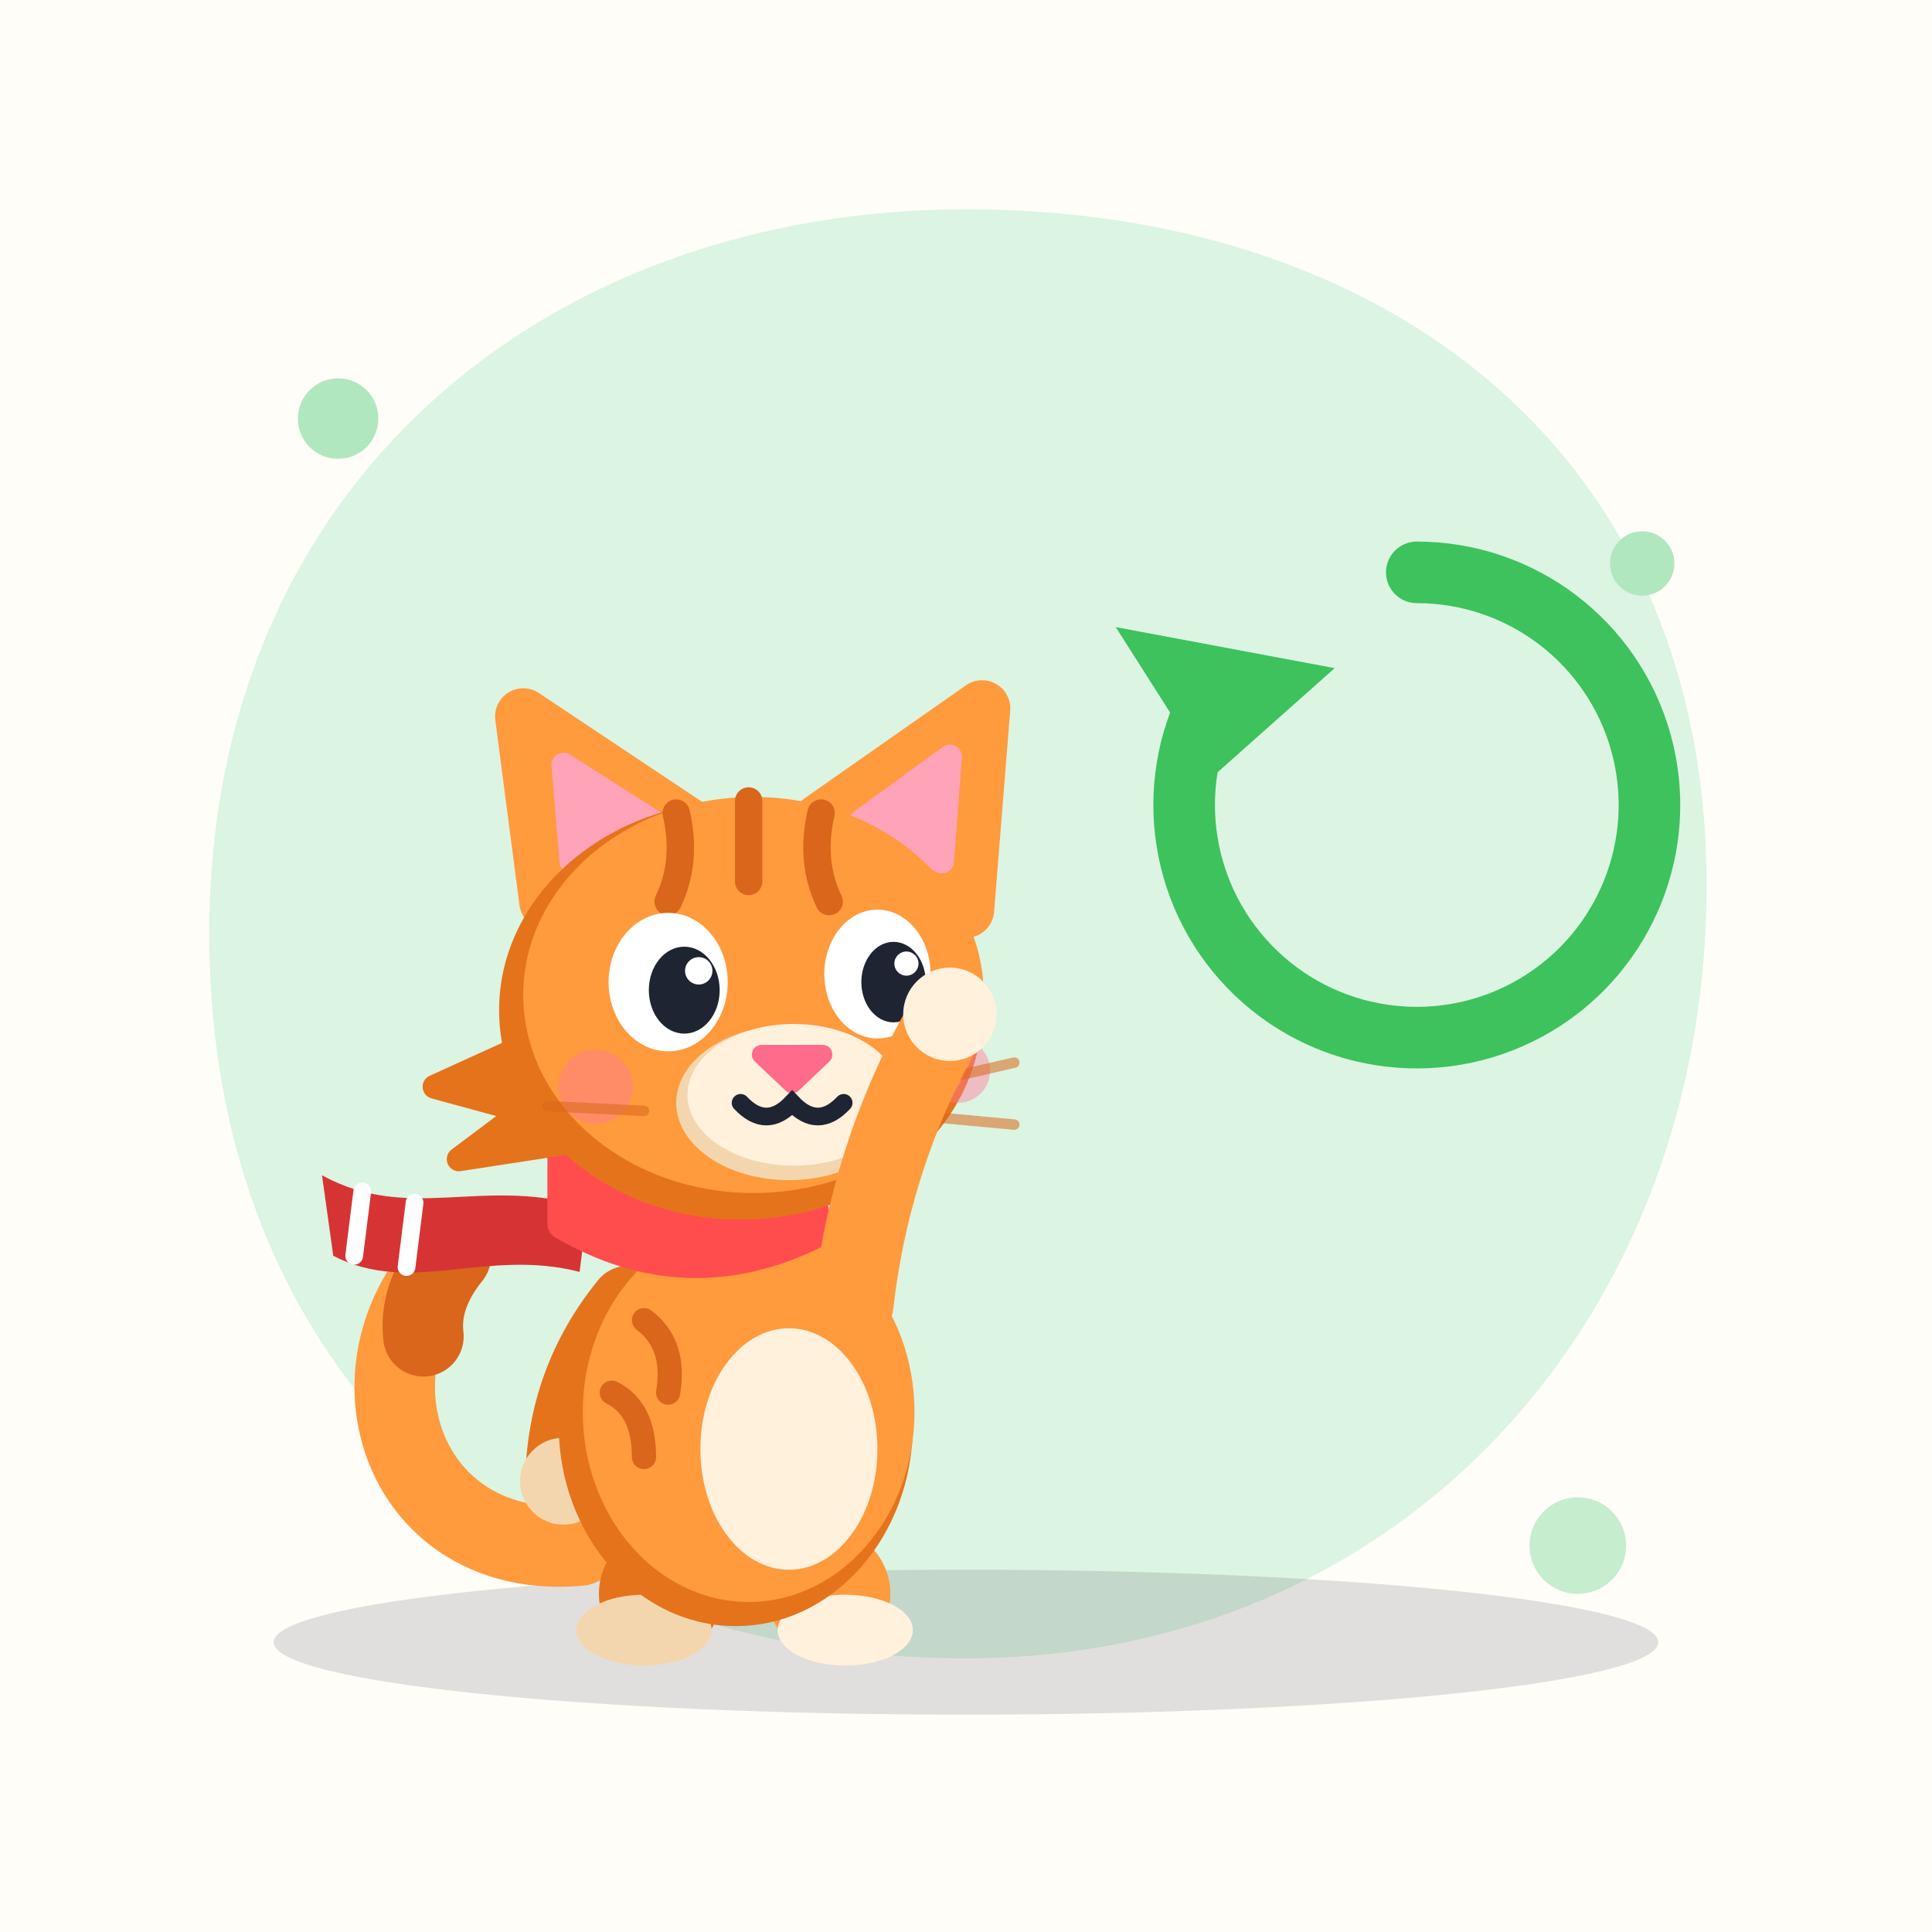
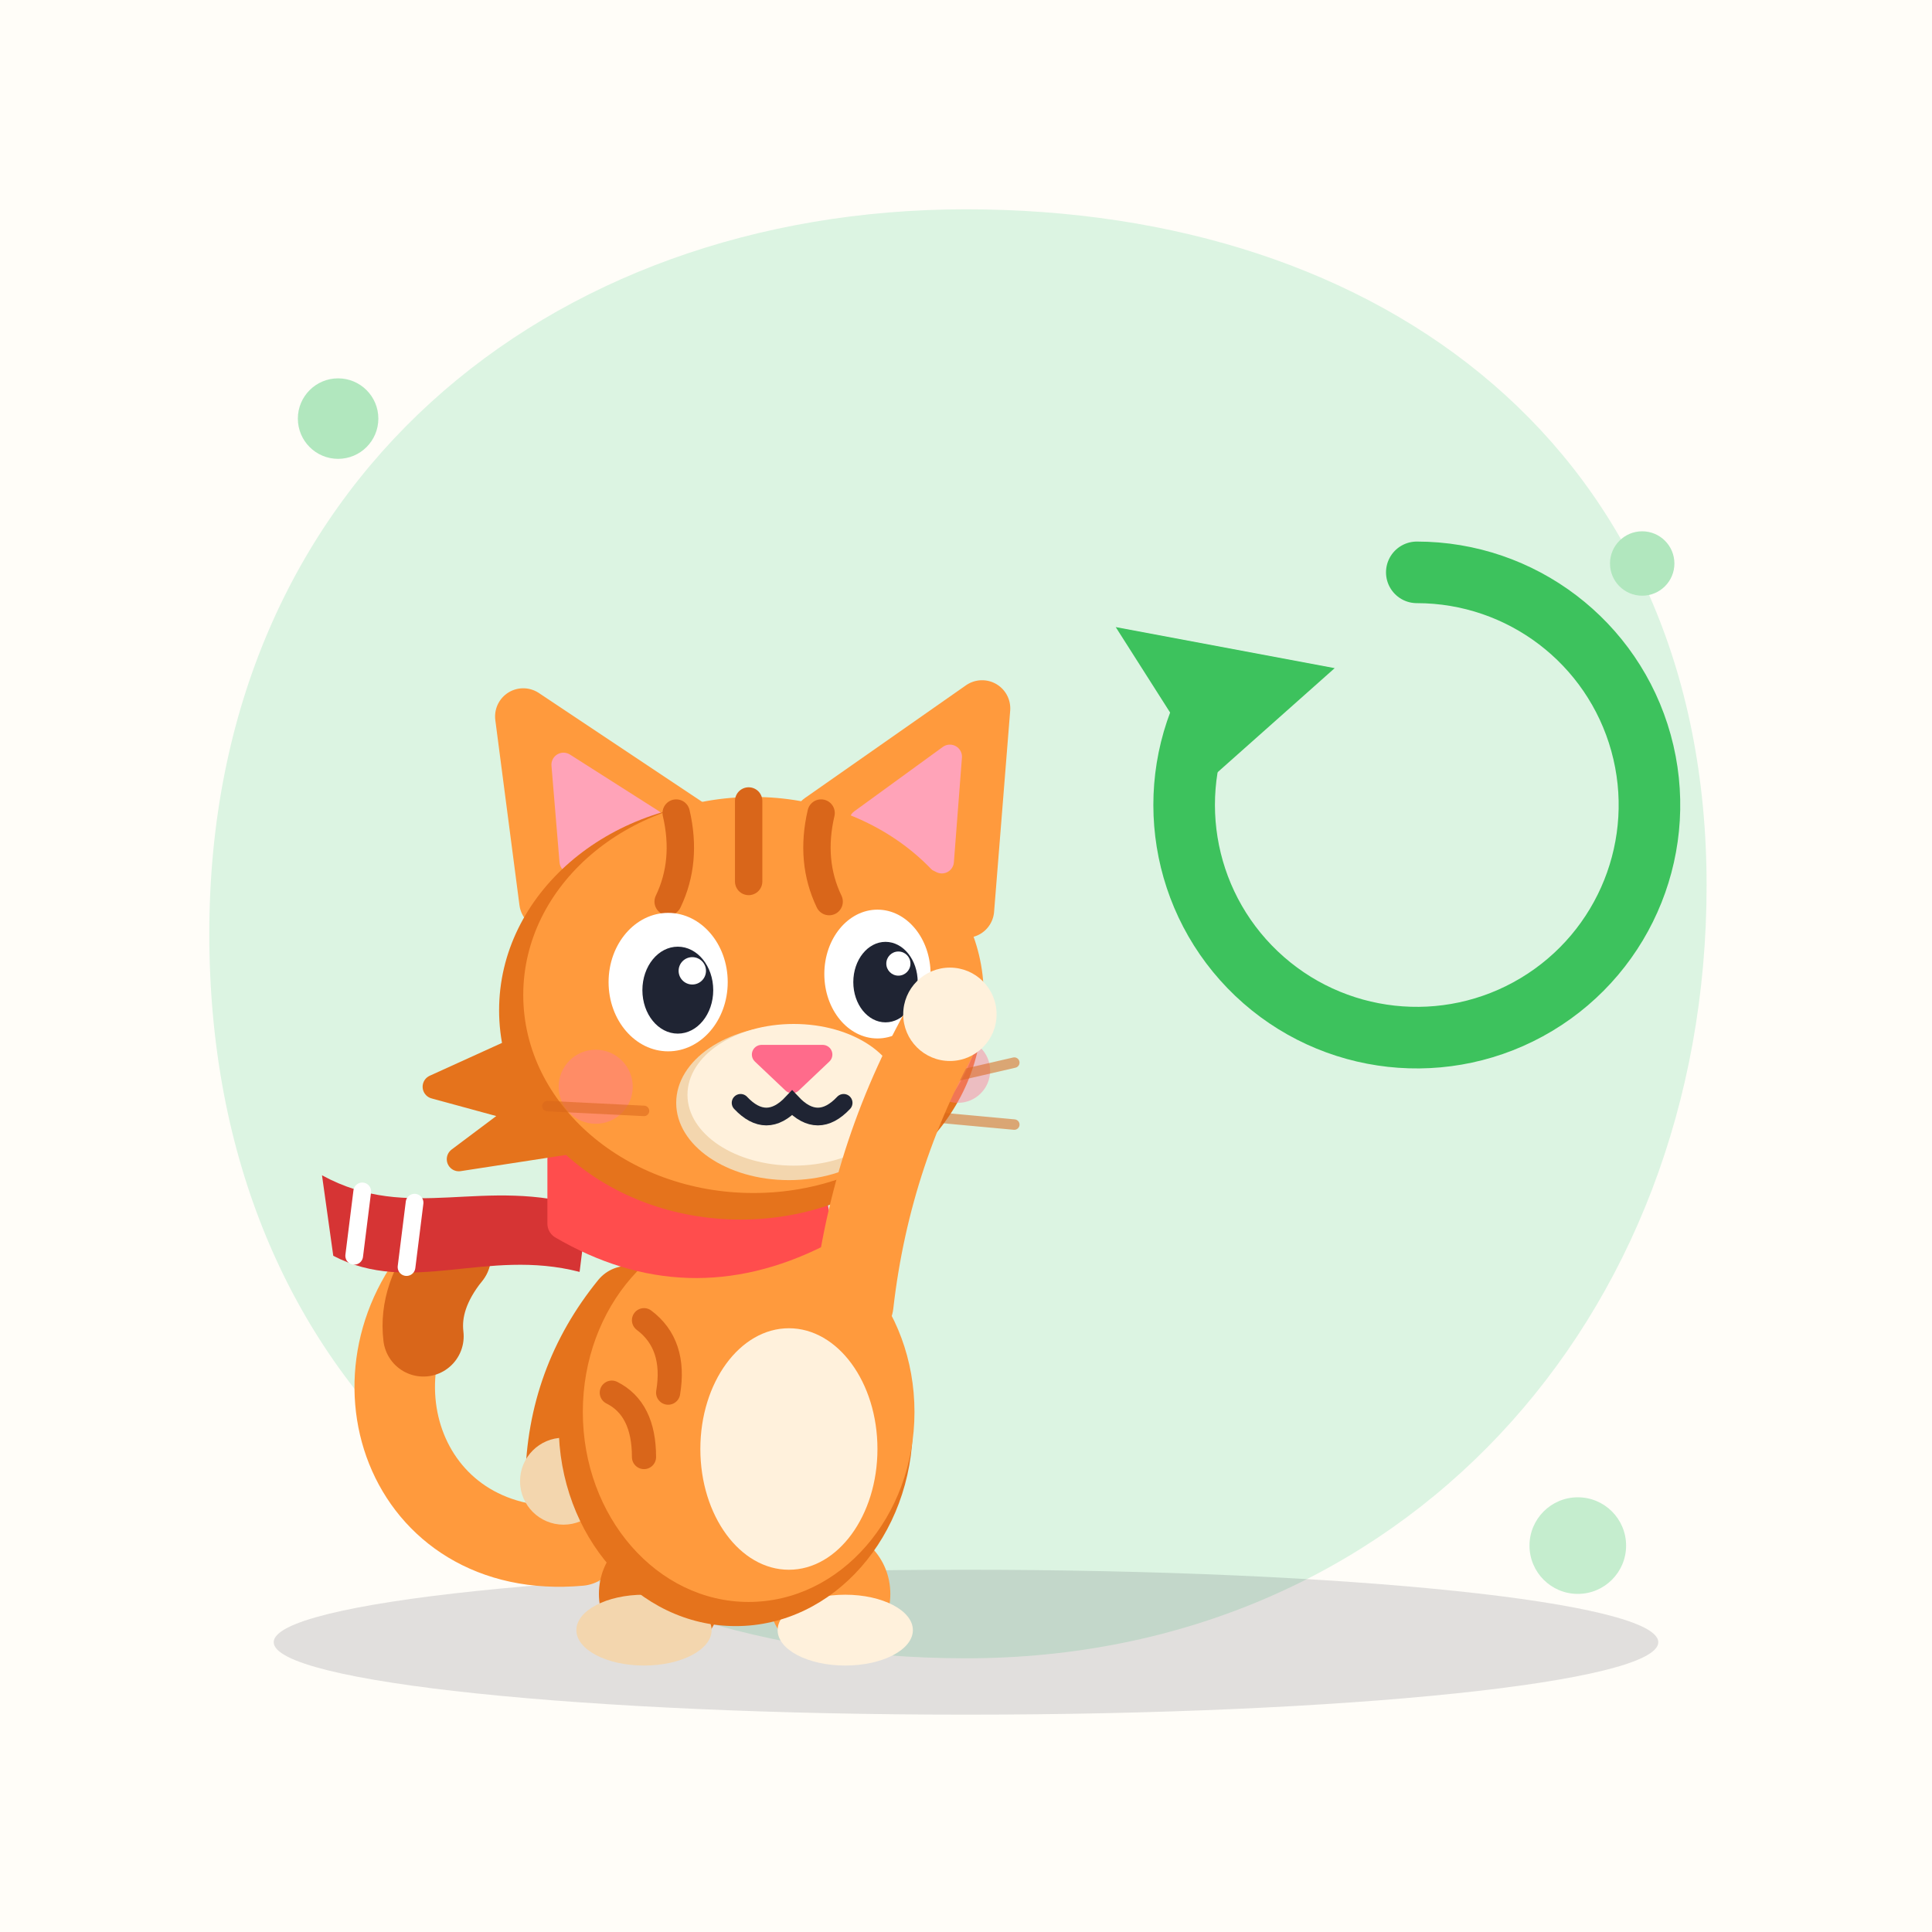
<svg xmlns="http://www.w3.org/2000/svg" viewBox="0 0 240 240" width="240" height="240">
  <rect x="0" y="0" width="240" height="240" rx="0" fill="#fffdf8" />
  <path d="M120 26c52 0 92 30 92 84s-38 96-92 96-94-34-94-90 42-90 94-90Z" fill="#dcf4e2" />
  <circle cx="42" cy="52" r="5" fill="#b1e7be" />
  <circle cx="204" cy="70" r="4" fill="#b1e7be" />
  <circle cx="196" cy="192" r="6" fill="#c5edce" />
  <ellipse cx="120" cy="204" rx="86" ry="9" fill="#1f243322" />
  <g transform="translate(92 204)">
    <g transform="translate(-140 -124)">
      <path d="M120 112C98 114 90 90 104 76" fill="none" stroke="#ff9a3d" stroke-width="10" stroke-linecap="round" stroke-linejoin="round" />
      <path d="M104 76q-4 5-3.4 10" fill="none" stroke="#d9661a" stroke-width="10" stroke-linecap="round" stroke-linejoin="round" />
      <path d="M126 82Q118.2 91.6 118 104" fill="none" stroke="#e5731c" stroke-width="9.5" stroke-linecap="round" stroke-linejoin="round" />
      <circle cx="118" cy="104" r="5.4" fill="#f3d6ae" />
      <ellipse cx="130" cy="118" rx="7.6" ry="8" fill="#e5731c" />
      <ellipse cx="151" cy="118" rx="7.6" ry="8" fill="#ff9a3d" />
      <ellipse cx="128" cy="122.5" rx="8.4" ry="4.4" fill="#f3d6ae" />
      <ellipse cx="153" cy="122.5" rx="8.4" ry="4.4" fill="#fff1dc" />
      <g transform="">
        <ellipse cx="139.4" cy="97" rx="22" ry="25" fill="#e5731c" />
        <ellipse cx="141" cy="95.4" rx="20.6" ry="23.6" fill="#ff9a3d" />
        <ellipse cx="146" cy="100" rx="11" ry="15" fill="#fff1dc" />
        <path d="M128 84q4 3 3 9M124 93q4 2 4 8" fill="none" stroke="#d9661a" stroke-width="3" stroke-linecap="round" stroke-linejoin="round" />
      </g>
      <g class="cat-scarf" transform="translate(0 0)">
        <path class="cat-scarf-tail" d="M121 70C108 66 99 72 88 66l1.4 10c9.6 5 19-1 30.6 2Z" fill="#d63434" style="transform-origin:121px 72px" />
        <path d="M118 64q15 8 30 1l1.4 8q-16 8-31.4-1Z" fill="#ff4d4d" stroke="#ff4d4d" stroke-width="4" stroke-linejoin="round" />
        <path d="M93 68l-1 8M99.5 69.4l-1 8" stroke="#fff" stroke-width="2.2" stroke-linecap="round" />
      </g>
      <path d="M116 32L113 9L134 23Z" fill="#ff9a3d" stroke="#ff9a3d" stroke-width="7" stroke-linejoin="round" />
      <path d="M119 27L118 15L129 22Z" fill="#ffa3b8" stroke="#ffa3b8" stroke-width="3" stroke-linejoin="round" />
      <g class="cat-ear-right" style="transform-origin:156px 26px">
        <path d="M150 22L170 8L168 33Z" fill="#ff9a3d" stroke="#ff9a3d" stroke-width="7" stroke-linejoin="round" />
        <path d="M155 22L166 14L165 27Z" fill="#ffa3b8" stroke="#ffa3b8" stroke-width="3" stroke-linejoin="round" />
      </g>
      <path d="M113 50L102 55L113 58L105 64L118 62Z" fill="#e5731c" stroke="#e5731c" stroke-width="3" stroke-linejoin="round" />
      <ellipse cx="140" cy="45.5" rx="30" ry="26" fill="#e5731c" />
      <ellipse cx="141.6" cy="43.6" rx="28.6" ry="24.6" fill="#ff9a3d" />
      <path d="M132 21q1.4 6-1 11M141 19.5v10M150 21q-1.4 6 1 11" stroke="#d9661a" stroke-width="3.4" stroke-linecap="round" fill="none" />
      <ellipse cx="146" cy="57" rx="14" ry="9.6" fill="#f3d6ae" />
      <ellipse cx="146.6" cy="56" rx="13.2" ry="8.8" fill="#fff1dc" />
      <circle cx="122" cy="55" r="4.6" fill="#ff7a9a" opacity=".45" />
      <circle cx="167" cy="53" r="4" fill="#ff7a9a" opacity=".45" />
      <g class="cat-blink" style="transform-origin:145px 42px">
        <ellipse cx="131" cy="42" rx="7.4" ry="8.6" fill="#fff" />
        <ellipse cx="157" cy="41" rx="6.6" ry="8" fill="#fff" />
        <g class="cat-gaze">
-           <ellipse cx="133" cy="43" rx="4.4" ry="5.4" fill="#1f2433" />
-           <ellipse cx="159" cy="42" rx="4" ry="5" fill="#1f2433" />
-           <circle class="cat-pupil-shine" cx="134.8" cy="40.6" r="1.7" fill="#fff" />
-           <circle class="cat-pupil-shine" cx="160.6" cy="39.7" r="1.5" fill="#fff" />
+           <ellipse cx="132.2" cy="43" rx="4.4" ry="5.4" fill="#1f2433" />
+           <ellipse cx="158" cy="42" rx="4" ry="5" fill="#1f2433" />
+           <circle class="cat-pupil-shine" cx="134" cy="40.6" r="1.7" fill="#fff" />
+           <circle class="cat-pupil-shine" cx="159.6" cy="39.7" r="1.5" fill="#fff" />
        </g>
      </g>
      <path d="M142.6 51h7.6l-3.8 3.6Z" fill="#ff6b8b" stroke="#ff6b8b" stroke-width="2.4" stroke-linejoin="round" />
      <path d="M140 57q3.2 3.4 6.4 0q3.2 3.4 6.4 0" fill="none" stroke="#1f2433" stroke-width="2.2" stroke-linecap="round" />
      <path d="M161 55l13-3M161 58.5l13 1.2M128 58l-12-.6" stroke="#d9661a" stroke-width="1.3" stroke-linecap="round" opacity=".55" />
      <path d="M154 82Q156.2 62.7 166 46" fill="none" stroke="#ff9a3d" stroke-width="10" stroke-linecap="round" stroke-linejoin="round" />
      <circle cx="166" cy="46" r="5.8" fill="#fff1dc" />
    </g>
  </g>
  <g transform="translate(176 100) scale(0.85 0.85)">
    <path d="M0-34a34 34 0 1 1-30 18" fill="none" stroke="#3dc25d" stroke-width="9" stroke-linecap="round" />
    <path d="M-44-26l14 22 18-16Z" fill="#3dc25d" />
  </g>
</svg>
